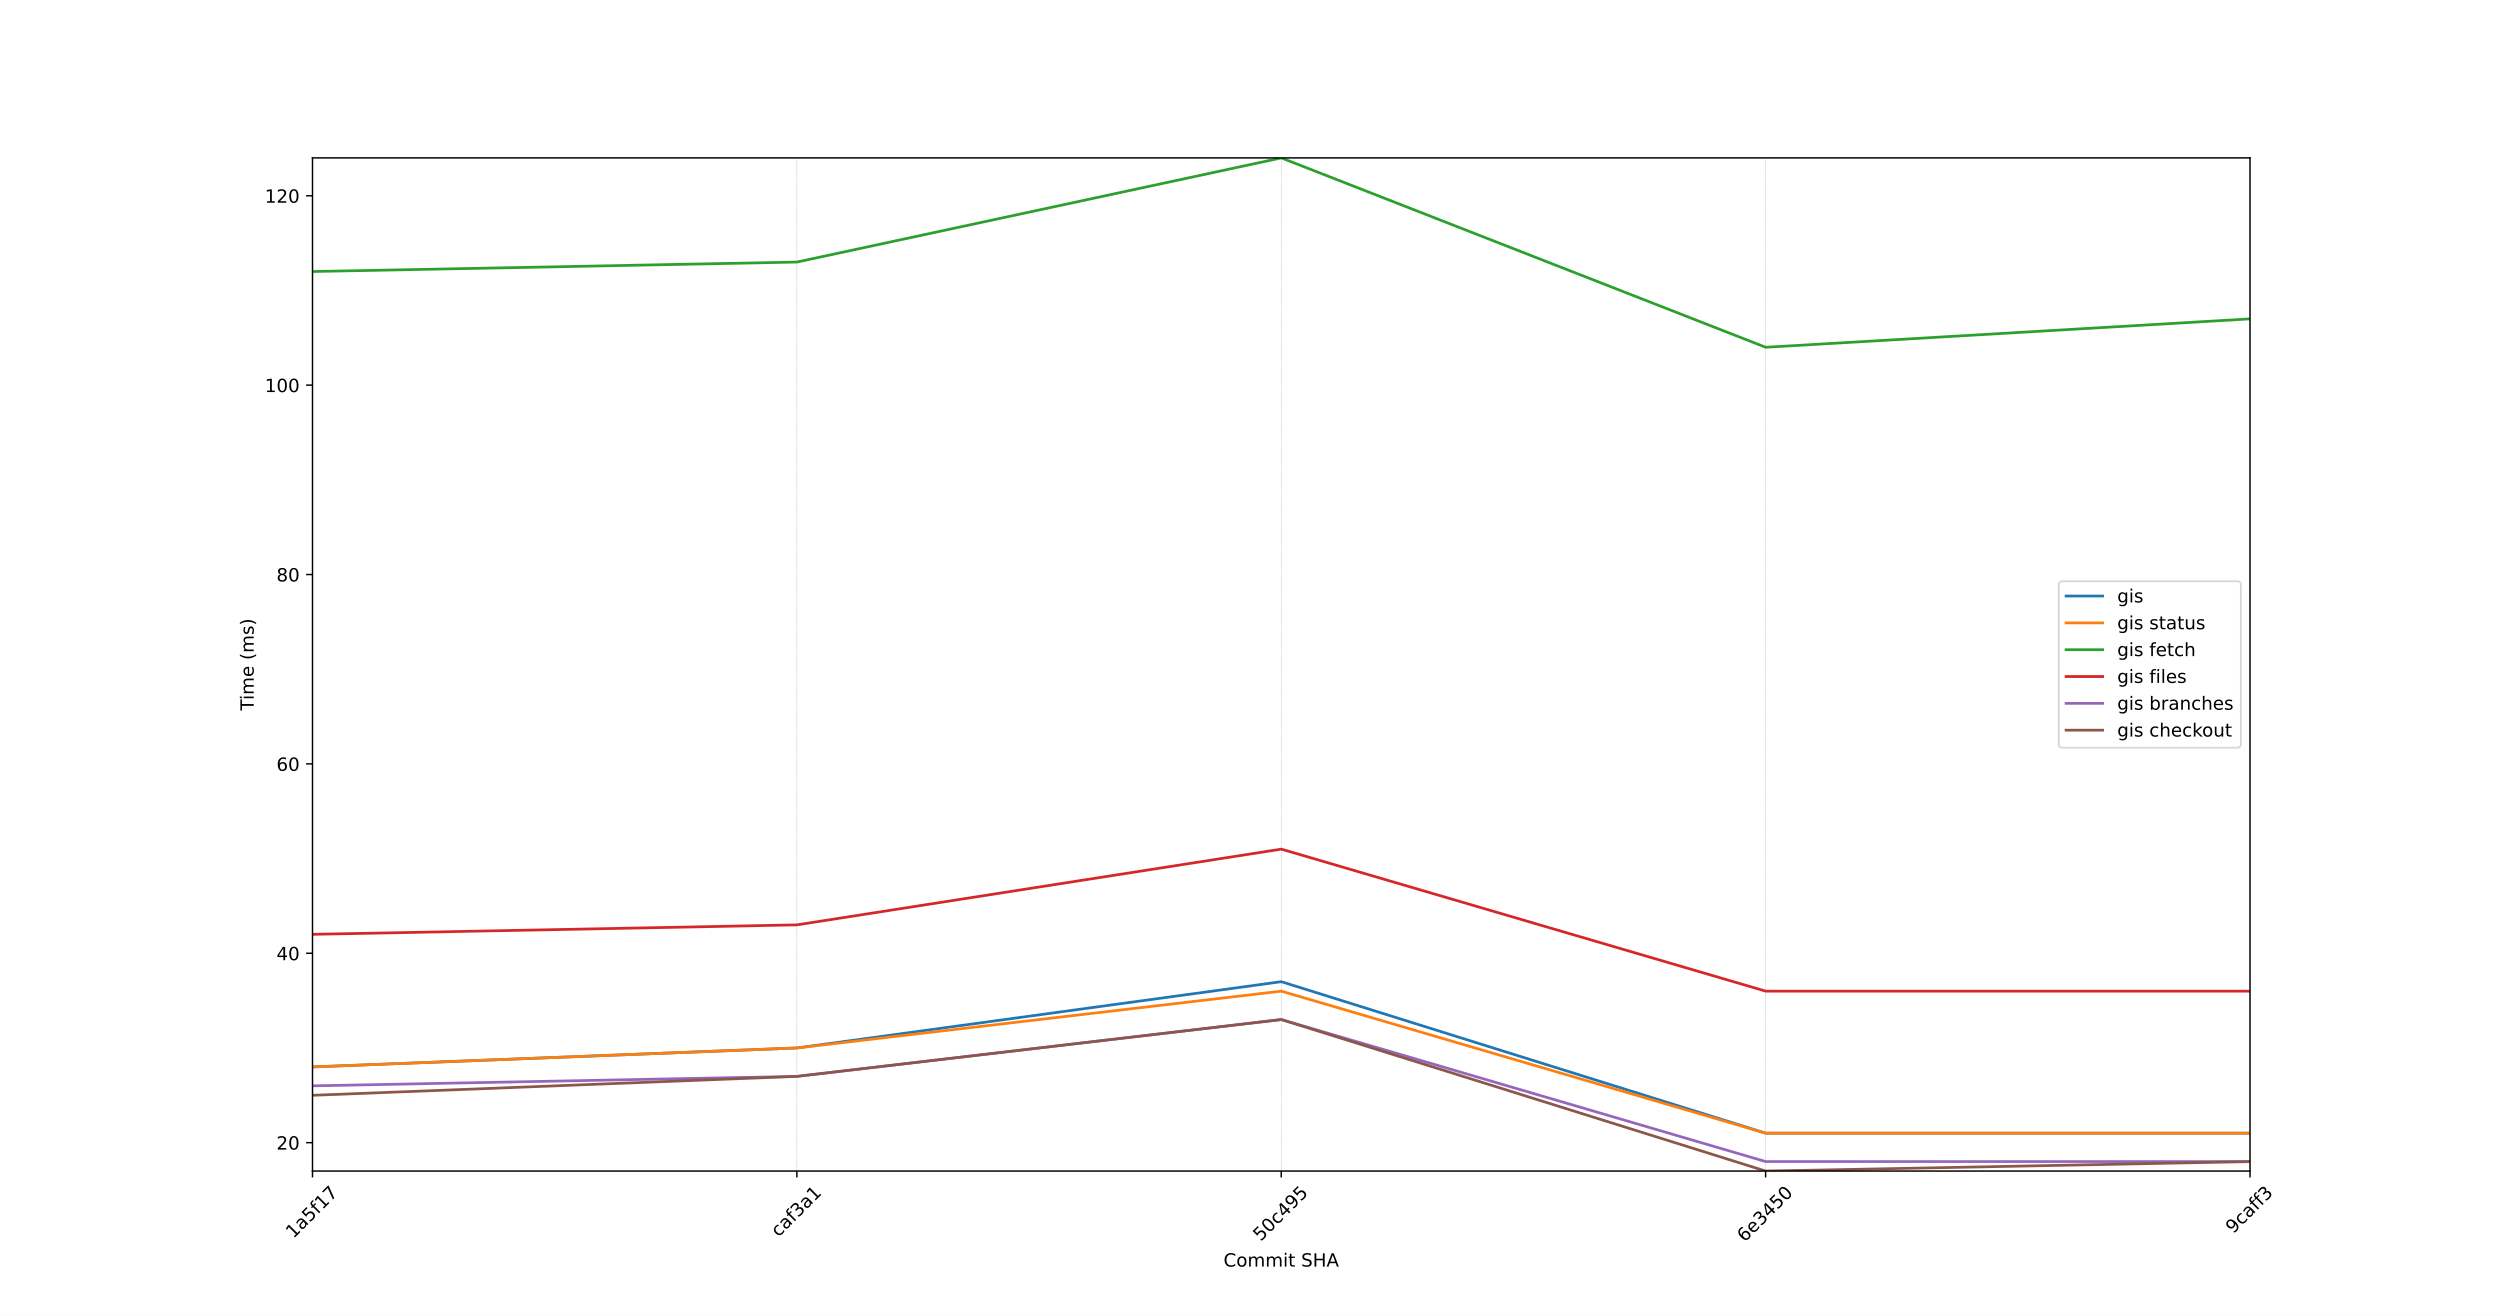
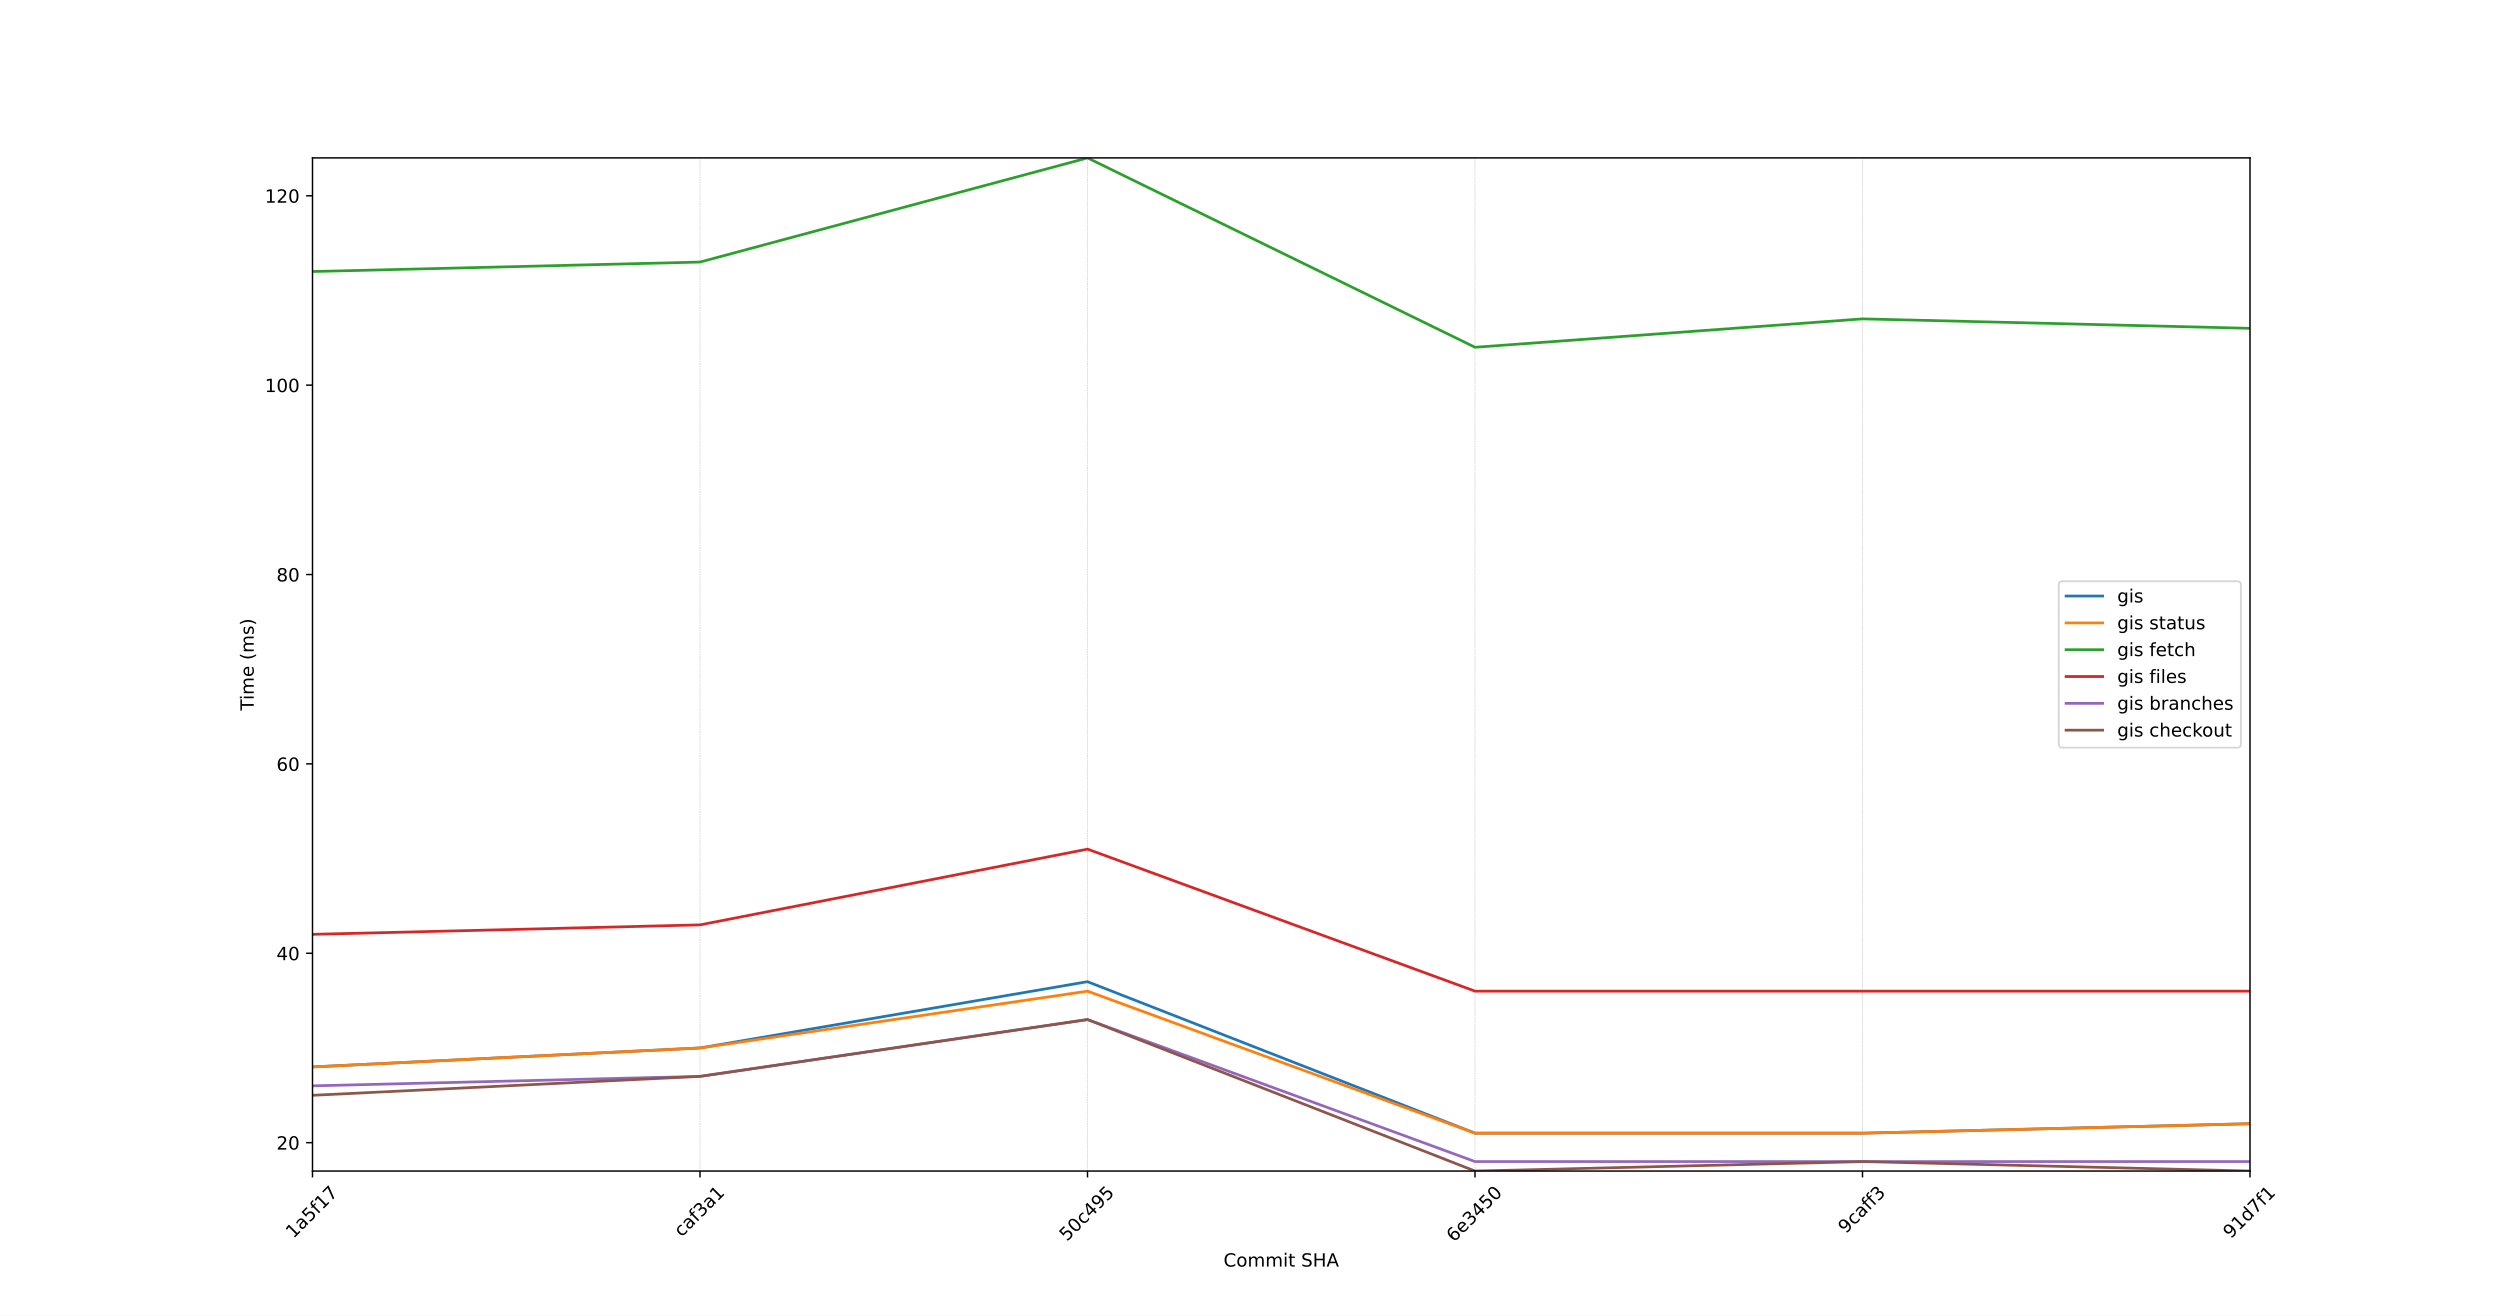
<svg xmlns="http://www.w3.org/2000/svg" xmlns:xlink="http://www.w3.org/1999/xlink" width="1368pt" height="720pt" viewBox="0 0 1368 720" version="1.1">
  <defs>
    <style type="text/css">*{stroke-linejoin: round; stroke-linecap: butt}</style>
  </defs>
  <g id="figure_1">
    <g id="patch_1">
      <path d="M 0 720  L 1368 720  L 1368 0  L 0 0  z " style="fill: #ffffff" />
    </g>
    <g id="axes_1">
      <g id="patch_2">
        <path d="M 171 640.8  L 1231.2 640.8  L 1231.2 86.4  L 171 86.4  z " style="fill: #ffffff" />
      </g>
      <g id="matplotlib.axis_1">
        <g id="xtick_1">
          <g id="line2d_1">
-             <path d="M 171 640.8  L 171 86.4  " clip-path="url(#pa48d35668a)" style="fill: none; stroke-dasharray: 0.925,0.4; stroke-dashoffset: 0; stroke: #b0b0b0; stroke-width: 0.25" />
+             <path d="M 171 640.8  L 171 86.4  " clip-path="url(#pc609abe2d1)" style="fill: none; stroke-dasharray: 0.925,0.4; stroke-dashoffset: 0; stroke: #b0b0b0; stroke-width: 0.25" />
          </g>
          <g id="line2d_2">
            <defs>
-               <path id="m49c0d80fe0" d="M 0 0  L 0 3.5  " style="stroke: #000000; stroke-width: 0.8" />
-             </defs>
-             <g>
-               <use xlink:href="#m49c0d80fe0" x="171" y="640.8" style="stroke: #000000; stroke-width: 0.8" />
+               <path id="m92206edcbe" d="M 0 0  L 0 3.5  " style="stroke: #000000; stroke-width: 0.8" />
+             </defs>
+             <g>
+               <use xlink:href="#m92206edcbe" x="171" y="640.8" style="stroke: #000000; stroke-width: 0.8" />
            </g>
          </g>
          <g id="text_1">
            <g transform="translate(160.542 677.9913) rotate(-45) scale(0.1 -0.1)">
              <defs>
                <path id="DejaVuSans-31" d="M 794 531  L 1825 531  L 1825 4091  L 703 3866  L 703 4441  L 1819 4666  L 2450 4666  L 2450 531  L 3481 531  L 3481 0  L 794 0  L 794 531  z " transform="scale(0.015625)" />
                <path id="DejaVuSans-61" d="M 2194 1759  Q 1497 1759 1228 1600  Q 959 1441 959 1056  Q 959 750 1161 570  Q 1363 391 1709 391  Q 2188 391 2477 730  Q 2766 1069 2766 1631  L 2766 1759  L 2194 1759  z M 3341 1997  L 3341 0  L 2766 0  L 2766 531  Q 2569 213 2275 61  Q 1981 -91 1556 -91  Q 1019 -91 701 211  Q 384 513 384 1019  Q 384 1609 779 1909  Q 1175 2209 1959 2209  L 2766 2209  L 2766 2266  Q 2766 2663 2505 2880  Q 2244 3097 1772 3097  Q 1472 3097 1187 3025  Q 903 2953 641 2809  L 641 3341  Q 956 3463 1253 3523  Q 1550 3584 1831 3584  Q 2591 3584 2966 3190  Q 3341 2797 3341 1997  z " transform="scale(0.015625)" />
                <path id="DejaVuSans-35" d="M 691 4666  L 3169 4666  L 3169 4134  L 1269 4134  L 1269 2991  Q 1406 3038 1543 3061  Q 1681 3084 1819 3084  Q 2600 3084 3056 2656  Q 3513 2228 3513 1497  Q 3513 744 3044 326  Q 2575 -91 1722 -91  Q 1428 -91 1123 -41  Q 819 9 494 109  L 494 744  Q 775 591 1075 516  Q 1375 441 1709 441  Q 2250 441 2565 725  Q 2881 1009 2881 1497  Q 2881 1984 2565 2268  Q 2250 2553 1709 2553  Q 1456 2553 1204 2497  Q 953 2441 691 2322  L 691 4666  z " transform="scale(0.015625)" />
                <path id="DejaVuSans-66" d="M 2375 4863  L 2375 4384  L 1825 4384  Q 1516 4384 1395 4259  Q 1275 4134 1275 3809  L 1275 3500  L 2222 3500  L 2222 3053  L 1275 3053  L 1275 0  L 697 0  L 697 3053  L 147 3053  L 147 3500  L 697 3500  L 697 3744  Q 697 4328 969 4595  Q 1241 4863 1831 4863  L 2375 4863  z " transform="scale(0.015625)" />
                <path id="DejaVuSans-37" d="M 525 4666  L 3525 4666  L 3525 4397  L 1831 0  L 1172 0  L 2766 4134  L 525 4134  L 525 4666  z " transform="scale(0.015625)" />
              </defs>
              <use xlink:href="#DejaVuSans-31" />
              <use xlink:href="#DejaVuSans-61" x="63.623" />
              <use xlink:href="#DejaVuSans-35" x="124.902" />
              <use xlink:href="#DejaVuSans-66" x="188.525" />
              <use xlink:href="#DejaVuSans-31" x="223.73" />
              <use xlink:href="#DejaVuSans-37" x="287.354" />
            </g>
          </g>
        </g>
        <g id="xtick_2">
          <g id="line2d_3">
-             <path d="M 436.05 640.8  L 436.05 86.4  " clip-path="url(#pa48d35668a)" style="fill: none; stroke-dasharray: 0.925,0.4; stroke-dashoffset: 0; stroke: #b0b0b0; stroke-width: 0.25" />
+             <path d="M 383.04 640.8  L 383.04 86.4  " clip-path="url(#pc609abe2d1)" style="fill: none; stroke-dasharray: 0.925,0.4; stroke-dashoffset: 0; stroke: #b0b0b0; stroke-width: 0.25" />
          </g>
          <g id="line2d_4">
            <g>
-               <use xlink:href="#m49c0d80fe0" x="436.05" y="640.8" style="stroke: #000000; stroke-width: 0.8" />
+               <use xlink:href="#m92206edcbe" x="383.04" y="640.8" style="stroke: #000000; stroke-width: 0.8" />
            </g>
          </g>
          <g id="text_2">
-             <g transform="translate(425.9804 677.2145) rotate(-45) scale(0.1 -0.1)">
+             <g transform="translate(372.9704 677.2145) rotate(-45) scale(0.1 -0.1)">
              <defs>
                <path id="DejaVuSans-63" d="M 3122 3366  L 3122 2828  Q 2878 2963 2633 3030  Q 2388 3097 2138 3097  Q 1578 3097 1268 2742  Q 959 2388 959 1747  Q 959 1106 1268 751  Q 1578 397 2138 397  Q 2388 397 2633 464  Q 2878 531 3122 666  L 3122 134  Q 2881 22 2623 -34  Q 2366 -91 2075 -91  Q 1284 -91 818 406  Q 353 903 353 1747  Q 353 2603 823 3093  Q 1294 3584 2113 3584  Q 2378 3584 2631 3529  Q 2884 3475 3122 3366  z " transform="scale(0.015625)" />
                <path id="DejaVuSans-33" d="M 2597 2516  Q 3050 2419 3304 2112  Q 3559 1806 3559 1356  Q 3559 666 3084 287  Q 2609 -91 1734 -91  Q 1441 -91 1130 -33  Q 819 25 488 141  L 488 750  Q 750 597 1062 519  Q 1375 441 1716 441  Q 2309 441 2620 675  Q 2931 909 2931 1356  Q 2931 1769 2642 2001  Q 2353 2234 1838 2234  L 1294 2234  L 1294 2753  L 1863 2753  Q 2328 2753 2575 2939  Q 2822 3125 2822 3475  Q 2822 3834 2567 4026  Q 2313 4219 1838 4219  Q 1578 4219 1281 4162  Q 984 4106 628 3988  L 628 4550  Q 988 4650 1302 4700  Q 1616 4750 1894 4750  Q 2613 4750 3031 4423  Q 3450 4097 3450 3541  Q 3450 3153 3228 2886  Q 3006 2619 2597 2516  z " transform="scale(0.015625)" />
              </defs>
              <use xlink:href="#DejaVuSans-63" />
              <use xlink:href="#DejaVuSans-61" x="54.98" />
              <use xlink:href="#DejaVuSans-66" x="116.26" />
              <use xlink:href="#DejaVuSans-33" x="151.465" />
              <use xlink:href="#DejaVuSans-61" x="215.088" />
              <use xlink:href="#DejaVuSans-31" x="276.367" />
            </g>
          </g>
        </g>
        <g id="xtick_3">
          <g id="line2d_5">
-             <path d="M 701.1 640.8  L 701.1 86.4  " clip-path="url(#pa48d35668a)" style="fill: none; stroke-dasharray: 0.925,0.4; stroke-dashoffset: 0; stroke: #b0b0b0; stroke-width: 0.25" />
+             <path d="M 595.08 640.8  L 595.08 86.4  " clip-path="url(#pc609abe2d1)" style="fill: none; stroke-dasharray: 0.925,0.4; stroke-dashoffset: 0; stroke: #b0b0b0; stroke-width: 0.25" />
          </g>
          <g id="line2d_6">
            <g>
-               <use xlink:href="#m49c0d80fe0" x="701.1" y="640.8" style="stroke: #000000; stroke-width: 0.8" />
+               <use xlink:href="#m92206edcbe" x="595.08" y="640.8" style="stroke: #000000; stroke-width: 0.8" />
            </g>
          </g>
          <g id="text_3">
-             <g transform="translate(689.8598 679.5557) rotate(-45) scale(0.1 -0.1)">
+             <g transform="translate(583.8398 679.5557) rotate(-45) scale(0.1 -0.1)">
              <defs>
                <path id="DejaVuSans-30" d="M 2034 4250  Q 1547 4250 1301 3770  Q 1056 3291 1056 2328  Q 1056 1369 1301 889  Q 1547 409 2034 409  Q 2525 409 2770 889  Q 3016 1369 3016 2328  Q 3016 3291 2770 3770  Q 2525 4250 2034 4250  z M 2034 4750  Q 2819 4750 3233 4129  Q 3647 3509 3647 2328  Q 3647 1150 3233 529  Q 2819 -91 2034 -91  Q 1250 -91 836 529  Q 422 1150 422 2328  Q 422 3509 836 4129  Q 1250 4750 2034 4750  z " transform="scale(0.015625)" />
                <path id="DejaVuSans-34" d="M 2419 4116  L 825 1625  L 2419 1625  L 2419 4116  z M 2253 4666  L 3047 4666  L 3047 1625  L 3713 1625  L 3713 1100  L 3047 1100  L 3047 0  L 2419 0  L 2419 1100  L 313 1100  L 313 1709  L 2253 4666  z " transform="scale(0.015625)" />
                <path id="DejaVuSans-39" d="M 703 97  L 703 672  Q 941 559 1184 500  Q 1428 441 1663 441  Q 2288 441 2617 861  Q 2947 1281 2994 2138  Q 2813 1869 2534 1725  Q 2256 1581 1919 1581  Q 1219 1581 811 2004  Q 403 2428 403 3163  Q 403 3881 828 4315  Q 1253 4750 1959 4750  Q 2769 4750 3195 4129  Q 3622 3509 3622 2328  Q 3622 1225 3098 567  Q 2575 -91 1691 -91  Q 1453 -91 1209 -44  Q 966 3 703 97  z M 1959 2075  Q 2384 2075 2632 2365  Q 2881 2656 2881 3163  Q 2881 3666 2632 3958  Q 2384 4250 1959 4250  Q 1534 4250 1286 3958  Q 1038 3666 1038 3163  Q 1038 2656 1286 2365  Q 1534 2075 1959 2075  z " transform="scale(0.015625)" />
              </defs>
              <use xlink:href="#DejaVuSans-35" />
              <use xlink:href="#DejaVuSans-30" x="63.623" />
              <use xlink:href="#DejaVuSans-63" x="127.246" />
              <use xlink:href="#DejaVuSans-34" x="182.227" />
              <use xlink:href="#DejaVuSans-39" x="245.85" />
              <use xlink:href="#DejaVuSans-35" x="309.473" />
            </g>
          </g>
        </g>
        <g id="xtick_4">
          <g id="line2d_7">
-             <path d="M 966.15 640.8  L 966.15 86.4  " clip-path="url(#pa48d35668a)" style="fill: none; stroke-dasharray: 0.925,0.4; stroke-dashoffset: 0; stroke: #b0b0b0; stroke-width: 0.25" />
+             <path d="M 807.12 640.8  L 807.12 86.4  " clip-path="url(#pc609abe2d1)" style="fill: none; stroke-dasharray: 0.925,0.4; stroke-dashoffset: 0; stroke: #b0b0b0; stroke-width: 0.25" />
          </g>
          <g id="line2d_8">
            <g>
-               <use xlink:href="#m49c0d80fe0" x="966.15" y="640.8" style="stroke: #000000; stroke-width: 0.8" />
+               <use xlink:href="#m92206edcbe" x="807.12" y="640.8" style="stroke: #000000; stroke-width: 0.8" />
            </g>
          </g>
          <g id="text_4">
-             <g transform="translate(954.6783 680.0187) rotate(-45) scale(0.1 -0.1)">
+             <g transform="translate(795.6483 680.0187) rotate(-45) scale(0.1 -0.1)">
              <defs>
                <path id="DejaVuSans-36" d="M 2113 2584  Q 1688 2584 1439 2293  Q 1191 2003 1191 1497  Q 1191 994 1439 701  Q 1688 409 2113 409  Q 2538 409 2786 701  Q 3034 994 3034 1497  Q 3034 2003 2786 2293  Q 2538 2584 2113 2584  z M 3366 4563  L 3366 3988  Q 3128 4100 2886 4159  Q 2644 4219 2406 4219  Q 1781 4219 1451 3797  Q 1122 3375 1075 2522  Q 1259 2794 1537 2939  Q 1816 3084 2150 3084  Q 2853 3084 3261 2657  Q 3669 2231 3669 1497  Q 3669 778 3244 343  Q 2819 -91 2113 -91  Q 1303 -91 875 529  Q 447 1150 447 2328  Q 447 3434 972 4092  Q 1497 4750 2381 4750  Q 2619 4750 2861 4703  Q 3103 4656 3366 4563  z " transform="scale(0.015625)" />
                <path id="DejaVuSans-65" d="M 3597 1894  L 3597 1613  L 953 1613  Q 991 1019 1311 708  Q 1631 397 2203 397  Q 2534 397 2845 478  Q 3156 559 3463 722  L 3463 178  Q 3153 47 2828 -22  Q 2503 -91 2169 -91  Q 1331 -91 842 396  Q 353 884 353 1716  Q 353 2575 817 3079  Q 1281 3584 2069 3584  Q 2775 3584 3186 3129  Q 3597 2675 3597 1894  z M 3022 2063  Q 3016 2534 2758 2815  Q 2500 3097 2075 3097  Q 1594 3097 1305 2825  Q 1016 2553 972 2059  L 3022 2063  z " transform="scale(0.015625)" />
              </defs>
              <use xlink:href="#DejaVuSans-36" />
              <use xlink:href="#DejaVuSans-65" x="63.623" />
              <use xlink:href="#DejaVuSans-33" x="125.146" />
              <use xlink:href="#DejaVuSans-34" x="188.77" />
              <use xlink:href="#DejaVuSans-35" x="252.393" />
              <use xlink:href="#DejaVuSans-30" x="316.016" />
            </g>
          </g>
        </g>
        <g id="xtick_5">
          <g id="line2d_9">
-             <path d="M 1231.2 640.8  L 1231.2 86.4  " clip-path="url(#pa48d35668a)" style="fill: none; stroke-dasharray: 0.925,0.4; stroke-dashoffset: 0; stroke: #b0b0b0; stroke-width: 0.25" />
+             <path d="M 1019.16 640.8  L 1019.16 86.4  " clip-path="url(#pc609abe2d1)" style="fill: none; stroke-dasharray: 0.925,0.4; stroke-dashoffset: 0; stroke: #b0b0b0; stroke-width: 0.25" />
          </g>
          <g id="line2d_10">
            <g>
-               <use xlink:href="#m49c0d80fe0" x="1231.2" y="640.8" style="stroke: #000000; stroke-width: 0.8" />
+               <use xlink:href="#m92206edcbe" x="1019.16" y="640.8" style="stroke: #000000; stroke-width: 0.8" />
            </g>
          </g>
          <g id="text_5">
-             <g transform="translate(1222.052 675.3705) rotate(-45) scale(0.1 -0.1)">
+             <g transform="translate(1010.012 675.3705) rotate(-45) scale(0.1 -0.1)">
              <use xlink:href="#DejaVuSans-39" />
              <use xlink:href="#DejaVuSans-63" x="63.623" />
              <use xlink:href="#DejaVuSans-61" x="118.604" />
              <use xlink:href="#DejaVuSans-66" x="179.883" />
              <use xlink:href="#DejaVuSans-66" x="215.088" />
              <use xlink:href="#DejaVuSans-33" x="250.293" />
            </g>
          </g>
        </g>
-         <g id="text_6">
+         <g id="xtick_6">
+           <g id="line2d_11">
+             <path d="M 1231.2 640.8  L 1231.2 86.4  " clip-path="url(#pc609abe2d1)" style="fill: none; stroke-dasharray: 0.925,0.4; stroke-dashoffset: 0; stroke: #b0b0b0; stroke-width: 0.25" />
+           </g>
+           <g id="line2d_12">
+             <g>
+               <use xlink:href="#m92206edcbe" x="1231.2" y="640.8" style="stroke: #000000; stroke-width: 0.8" />
+             </g>
+           </g>
+           <g id="text_6">
+             <g transform="translate(1220.664 678.147) rotate(-45) scale(0.1 -0.1)">
+               <defs>
+                 <path id="DejaVuSans-64" d="M 2906 2969  L 2906 4863  L 3481 4863  L 3481 0  L 2906 0  L 2906 525  Q 2725 213 2448 61  Q 2172 -91 1784 -91  Q 1150 -91 751 415  Q 353 922 353 1747  Q 353 2572 751 3078  Q 1150 3584 1784 3584  Q 2172 3584 2448 3432  Q 2725 3281 2906 2969  z M 947 1747  Q 947 1113 1208 752  Q 1469 391 1925 391  Q 2381 391 2643 752  Q 2906 1113 2906 1747  Q 2906 2381 2643 2742  Q 2381 3103 1925 3103  Q 1469 3103 1208 2742  Q 947 2381 947 1747  z " transform="scale(0.015625)" />
+               </defs>
+               <use xlink:href="#DejaVuSans-39" />
+               <use xlink:href="#DejaVuSans-31" x="63.623" />
+               <use xlink:href="#DejaVuSans-64" x="127.246" />
+               <use xlink:href="#DejaVuSans-37" x="190.723" />
+               <use xlink:href="#DejaVuSans-66" x="254.346" />
+               <use xlink:href="#DejaVuSans-31" x="289.551" />
+             </g>
+           </g>
+         </g>
+         <g id="text_7">
          <g transform="translate(669.5156 693.0877) scale(0.1 -0.1)">
            <defs>
              <path id="DejaVuSans-43" d="M 4122 4306  L 4122 3641  Q 3803 3938 3442 4084  Q 3081 4231 2675 4231  Q 1875 4231 1450 3742  Q 1025 3253 1025 2328  Q 1025 1406 1450 917  Q 1875 428 2675 428  Q 3081 428 3442 575  Q 3803 722 4122 1019  L 4122 359  Q 3791 134 3420 21  Q 3050 -91 2638 -91  Q 1578 -91 968 557  Q 359 1206 359 2328  Q 359 3453 968 4101  Q 1578 4750 2638 4750  Q 3056 4750 3426 4639  Q 3797 4528 4122 4306  z " transform="scale(0.015625)" />
              <path id="DejaVuSans-6f" d="M 1959 3097  Q 1497 3097 1228 2736  Q 959 2375 959 1747  Q 959 1119 1226 758  Q 1494 397 1959 397  Q 2419 397 2687 759  Q 2956 1122 2956 1747  Q 2956 2369 2687 2733  Q 2419 3097 1959 3097  z M 1959 3584  Q 2709 3584 3137 3096  Q 3566 2609 3566 1747  Q 3566 888 3137 398  Q 2709 -91 1959 -91  Q 1206 -91 779 398  Q 353 888 353 1747  Q 353 2609 779 3096  Q 1206 3584 1959 3584  z " transform="scale(0.015625)" />
              <path id="DejaVuSans-6d" d="M 3328 2828  Q 3544 3216 3844 3400  Q 4144 3584 4550 3584  Q 5097 3584 5394 3201  Q 5691 2819 5691 2113  L 5691 0  L 5113 0  L 5113 2094  Q 5113 2597 4934 2840  Q 4756 3084 4391 3084  Q 3944 3084 3684 2787  Q 3425 2491 3425 1978  L 3425 0  L 2847 0  L 2847 2094  Q 2847 2600 2669 2842  Q 2491 3084 2119 3084  Q 1678 3084 1418 2786  Q 1159 2488 1159 1978  L 1159 0  L 581 0  L 581 3500  L 1159 3500  L 1159 2956  Q 1356 3278 1631 3431  Q 1906 3584 2284 3584  Q 2666 3584 2933 3390  Q 3200 3197 3328 2828  z " transform="scale(0.015625)" />
              <path id="DejaVuSans-69" d="M 603 3500  L 1178 3500  L 1178 0  L 603 0  L 603 3500  z M 603 4863  L 1178 4863  L 1178 4134  L 603 4134  L 603 4863  z " transform="scale(0.015625)" />
              <path id="DejaVuSans-74" d="M 1172 4494  L 1172 3500  L 2356 3500  L 2356 3053  L 1172 3053  L 1172 1153  Q 1172 725 1289 603  Q 1406 481 1766 481  L 2356 481  L 2356 0  L 1766 0  Q 1100 0 847 248  Q 594 497 594 1153  L 594 3053  L 172 3053  L 172 3500  L 594 3500  L 594 4494  L 1172 4494  z " transform="scale(0.015625)" />
              <path id="DejaVuSans-20" transform="scale(0.015625)" />
              <path id="DejaVuSans-53" d="M 3425 4513  L 3425 3897  Q 3066 4069 2747 4153  Q 2428 4238 2131 4238  Q 1616 4238 1336 4038  Q 1056 3838 1056 3469  Q 1056 3159 1242 3001  Q 1428 2844 1947 2747  L 2328 2669  Q 3034 2534 3370 2195  Q 3706 1856 3706 1288  Q 3706 609 3251 259  Q 2797 -91 1919 -91  Q 1588 -91 1214 -16  Q 841 59 441 206  L 441 856  Q 825 641 1194 531  Q 1563 422 1919 422  Q 2459 422 2753 634  Q 3047 847 3047 1241  Q 3047 1584 2836 1778  Q 2625 1972 2144 2069  L 1759 2144  Q 1053 2284 737 2584  Q 422 2884 422 3419  Q 422 4038 858 4394  Q 1294 4750 2059 4750  Q 2388 4750 2728 4690  Q 3069 4631 3425 4513  z " transform="scale(0.015625)" />
              <path id="DejaVuSans-48" d="M 628 4666  L 1259 4666  L 1259 2753  L 3553 2753  L 3553 4666  L 4184 4666  L 4184 0  L 3553 0  L 3553 2222  L 1259 2222  L 1259 0  L 628 0  L 628 4666  z " transform="scale(0.015625)" />
              <path id="DejaVuSans-41" d="M 2188 4044  L 1331 1722  L 3047 1722  L 2188 4044  z M 1831 4666  L 2547 4666  L 4325 0  L 3669 0  L 3244 1197  L 1141 1197  L 716 0  L 50 0  L 1831 4666  z " transform="scale(0.015625)" />
            </defs>
            <use xlink:href="#DejaVuSans-43" />
            <use xlink:href="#DejaVuSans-6f" x="69.824" />
            <use xlink:href="#DejaVuSans-6d" x="131.006" />
            <use xlink:href="#DejaVuSans-6d" x="228.418" />
            <use xlink:href="#DejaVuSans-69" x="325.83" />
            <use xlink:href="#DejaVuSans-74" x="353.613" />
            <use xlink:href="#DejaVuSans-20" x="392.822" />
            <use xlink:href="#DejaVuSans-53" x="424.609" />
            <use xlink:href="#DejaVuSans-48" x="488.086" />
            <use xlink:href="#DejaVuSans-41" x="563.281" />
          </g>
        </g>
      </g>
      <g id="matplotlib.axis_2">
        <g id="ytick_1">
-           <g id="line2d_11">
-             <defs>
-               <path id="m64f1cf6adf" d="M 0 0  L -3.5 0  " style="stroke: #000000; stroke-width: 0.8" />
-             </defs>
-             <g>
-               <use xlink:href="#m64f1cf6adf" x="171" y="625.256" style="stroke: #000000; stroke-width: 0.8" />
-             </g>
-           </g>
-           <g id="text_7">
+           <g id="line2d_13">
+             <defs>
+               <path id="m39be1b0df6" d="M 0 0  L -3.5 0  " style="stroke: #000000; stroke-width: 0.8" />
+             </defs>
+             <g>
+               <use xlink:href="#m39be1b0df6" x="171" y="625.256" style="stroke: #000000; stroke-width: 0.8" />
+             </g>
+           </g>
+           <g id="text_8">
            <g transform="translate(151.275 629.0553) scale(0.1 -0.1)">
              <defs>
                <path id="DejaVuSans-32" d="M 1228 531  L 3431 531  L 3431 0  L 469 0  L 469 531  Q 828 903 1448 1529  Q 2069 2156 2228 2338  Q 2531 2678 2651 2914  Q 2772 3150 2772 3378  Q 2772 3750 2511 3984  Q 2250 4219 1831 4219  Q 1534 4219 1204 4116  Q 875 4013 500 3803  L 500 4441  Q 881 4594 1212 4672  Q 1544 4750 1819 4750  Q 2544 4750 2975 4387  Q 3406 4025 3406 3419  Q 3406 3131 3298 2873  Q 3191 2616 2906 2266  Q 2828 2175 2409 1742  Q 1991 1309 1228 531  z " transform="scale(0.015625)" />
              </defs>
              <use xlink:href="#DejaVuSans-32" />
              <use xlink:href="#DejaVuSans-30" x="63.623" />
            </g>
          </g>
        </g>
        <g id="ytick_2">
-           <g id="line2d_12">
-             <g>
-               <use xlink:href="#m64f1cf6adf" x="171" y="521.63" style="stroke: #000000; stroke-width: 0.8" />
-             </g>
-           </g>
-           <g id="text_8">
+           <g id="line2d_14">
+             <g>
+               <use xlink:href="#m39be1b0df6" x="171" y="521.63" style="stroke: #000000; stroke-width: 0.8" />
+             </g>
+           </g>
+           <g id="text_9">
            <g transform="translate(151.275 525.4291) scale(0.1 -0.1)">
              <use xlink:href="#DejaVuSans-34" />
              <use xlink:href="#DejaVuSans-30" x="63.623" />
            </g>
          </g>
        </g>
        <g id="ytick_3">
-           <g id="line2d_13">
-             <g>
-               <use xlink:href="#m64f1cf6adf" x="171" y="418.004" style="stroke: #000000; stroke-width: 0.8" />
-             </g>
-           </g>
-           <g id="text_9">
+           <g id="line2d_15">
+             <g>
+               <use xlink:href="#m39be1b0df6" x="171" y="418.004" style="stroke: #000000; stroke-width: 0.8" />
+             </g>
+           </g>
+           <g id="text_10">
            <g transform="translate(151.275 421.803) scale(0.1 -0.1)">
              <use xlink:href="#DejaVuSans-36" />
              <use xlink:href="#DejaVuSans-30" x="63.623" />
            </g>
          </g>
        </g>
        <g id="ytick_4">
-           <g id="line2d_14">
-             <g>
-               <use xlink:href="#m64f1cf6adf" x="171" y="314.378" style="stroke: #000000; stroke-width: 0.8" />
-             </g>
-           </g>
-           <g id="text_10">
+           <g id="line2d_16">
+             <g>
+               <use xlink:href="#m39be1b0df6" x="171" y="314.378" style="stroke: #000000; stroke-width: 0.8" />
+             </g>
+           </g>
+           <g id="text_11">
            <g transform="translate(151.275 318.1768) scale(0.1 -0.1)">
              <defs>
                <path id="DejaVuSans-38" d="M 2034 2216  Q 1584 2216 1326 1975  Q 1069 1734 1069 1313  Q 1069 891 1326 650  Q 1584 409 2034 409  Q 2484 409 2743 651  Q 3003 894 3003 1313  Q 3003 1734 2745 1975  Q 2488 2216 2034 2216  z M 1403 2484  Q 997 2584 770 2862  Q 544 3141 544 3541  Q 544 4100 942 4425  Q 1341 4750 2034 4750  Q 2731 4750 3128 4425  Q 3525 4100 3525 3541  Q 3525 3141 3298 2862  Q 3072 2584 2669 2484  Q 3125 2378 3379 2068  Q 3634 1759 3634 1313  Q 3634 634 3220 271  Q 2806 -91 2034 -91  Q 1263 -91 848 271  Q 434 634 434 1313  Q 434 1759 690 2068  Q 947 2378 1403 2484  z M 1172 3481  Q 1172 3119 1398 2916  Q 1625 2713 2034 2713  Q 2441 2713 2670 2916  Q 2900 3119 2900 3481  Q 2900 3844 2670 4047  Q 2441 4250 2034 4250  Q 1625 4250 1398 4047  Q 1172 3844 1172 3481  z " transform="scale(0.015625)" />
              </defs>
              <use xlink:href="#DejaVuSans-38" />
              <use xlink:href="#DejaVuSans-30" x="63.623" />
            </g>
          </g>
        </g>
        <g id="ytick_5">
-           <g id="line2d_15">
-             <g>
-               <use xlink:href="#m64f1cf6adf" x="171" y="210.751" style="stroke: #000000; stroke-width: 0.8" />
-             </g>
-           </g>
-           <g id="text_11">
+           <g id="line2d_17">
+             <g>
+               <use xlink:href="#m39be1b0df6" x="171" y="210.751" style="stroke: #000000; stroke-width: 0.8" />
+             </g>
+           </g>
+           <g id="text_12">
            <g transform="translate(144.9125 214.5506) scale(0.1 -0.1)">
              <use xlink:href="#DejaVuSans-31" />
              <use xlink:href="#DejaVuSans-30" x="63.623" />
              <use xlink:href="#DejaVuSans-30" x="127.246" />
            </g>
          </g>
        </g>
        <g id="ytick_6">
-           <g id="line2d_16">
-             <g>
-               <use xlink:href="#m64f1cf6adf" x="171" y="107.125" style="stroke: #000000; stroke-width: 0.8" />
-             </g>
-           </g>
-           <g id="text_12">
+           <g id="line2d_18">
+             <g>
+               <use xlink:href="#m39be1b0df6" x="171" y="107.125" style="stroke: #000000; stroke-width: 0.8" />
+             </g>
+           </g>
+           <g id="text_13">
            <g transform="translate(144.9125 110.9245) scale(0.1 -0.1)">
              <use xlink:href="#DejaVuSans-31" />
              <use xlink:href="#DejaVuSans-32" x="63.623" />
              <use xlink:href="#DejaVuSans-30" x="127.246" />
            </g>
          </g>
        </g>
-         <g id="text_13">
+         <g id="text_14">
          <g transform="translate(138.8328 388.7992) rotate(-90) scale(0.1 -0.1)">
            <defs>
              <path id="DejaVuSans-54" d="M -19 4666  L 3928 4666  L 3928 4134  L 2272 4134  L 2272 0  L 1638 0  L 1638 4134  L -19 4134  L -19 4666  z " transform="scale(0.015625)" />
              <path id="DejaVuSans-28" d="M 1984 4856  Q 1566 4138 1362 3434  Q 1159 2731 1159 2009  Q 1159 1288 1364 580  Q 1569 -128 1984 -844  L 1484 -844  Q 1016 -109 783 600  Q 550 1309 550 2009  Q 550 2706 781 3412  Q 1013 4119 1484 4856  L 1984 4856  z " transform="scale(0.015625)" />
              <path id="DejaVuSans-73" d="M 2834 3397  L 2834 2853  Q 2591 2978 2328 3040  Q 2066 3103 1784 3103  Q 1356 3103 1142 2972  Q 928 2841 928 2578  Q 928 2378 1081 2264  Q 1234 2150 1697 2047  L 1894 2003  Q 2506 1872 2764 1633  Q 3022 1394 3022 966  Q 3022 478 2636 193  Q 2250 -91 1575 -91  Q 1294 -91 989 -36  Q 684 19 347 128  L 347 722  Q 666 556 975 473  Q 1284 391 1588 391  Q 1994 391 2212 530  Q 2431 669 2431 922  Q 2431 1156 2273 1281  Q 2116 1406 1581 1522  L 1381 1569  Q 847 1681 609 1914  Q 372 2147 372 2553  Q 372 3047 722 3315  Q 1072 3584 1716 3584  Q 2034 3584 2315 3537  Q 2597 3491 2834 3397  z " transform="scale(0.015625)" />
              <path id="DejaVuSans-29" d="M 513 4856  L 1013 4856  Q 1481 4119 1714 3412  Q 1947 2706 1947 2009  Q 1947 1309 1714 600  Q 1481 -109 1013 -844  L 513 -844  Q 928 -128 1133 580  Q 1338 1288 1338 2009  Q 1338 2731 1133 3434  Q 928 4138 513 4856  z " transform="scale(0.015625)" />
            </defs>
            <use xlink:href="#DejaVuSans-54" />
            <use xlink:href="#DejaVuSans-69" x="57.959" />
            <use xlink:href="#DejaVuSans-6d" x="85.742" />
            <use xlink:href="#DejaVuSans-65" x="183.154" />
            <use xlink:href="#DejaVuSans-20" x="244.678" />
            <use xlink:href="#DejaVuSans-28" x="276.465" />
            <use xlink:href="#DejaVuSans-6d" x="315.479" />
            <use xlink:href="#DejaVuSans-73" x="412.891" />
            <use xlink:href="#DejaVuSans-29" x="464.99" />
          </g>
        </g>
      </g>
-       <g id="line2d_17">
-         <path d="M 171 583.806  L 436.05 573.443  L 701.1 537.174  L 966.15 620.075  L 1231.2 620.075  " clip-path="url(#pa48d35668a)" style="fill: none; stroke: #1f77b4; stroke-width: 1.5; stroke-linecap: square" />
-       </g>
-       <g id="line2d_18">
-         <path d="M 171 583.806  L 436.05 573.443  L 701.1 542.355  L 966.15 620.075  L 1231.2 620.075  " clip-path="url(#pa48d35668a)" style="fill: none; stroke: #ff7f0e; stroke-width: 1.5; stroke-linecap: square" />
-       </g>
      <g id="line2d_19">
-         <path d="M 171 148.576  L 436.05 143.394  L 701.1 86.4  L 966.15 190.026  L 1231.2 174.482  " clip-path="url(#pa48d35668a)" style="fill: none; stroke: #2ca02c; stroke-width: 1.5; stroke-linecap: square" />
+         <path d="M 171 583.806  L 383.04 573.443  L 595.08 537.174  L 807.12 620.075  L 1019.16 620.075  L 1231.2 614.893  " clip-path="url(#pc609abe2d1)" style="fill: none; stroke: #1f77b4; stroke-width: 1.5; stroke-linecap: square" />
      </g>
      <g id="line2d_20">
-         <path d="M 171 511.267  L 436.05 506.086  L 701.1 464.636  L 966.15 542.355  L 1231.2 542.355  " clip-path="url(#pa48d35668a)" style="fill: none; stroke: #d62728; stroke-width: 1.5; stroke-linecap: square" />
+         <path d="M 171 583.806  L 383.04 573.443  L 595.08 542.355  L 807.12 620.075  L 1019.16 620.075  L 1231.2 614.893  " clip-path="url(#pc609abe2d1)" style="fill: none; stroke: #ff7f0e; stroke-width: 1.5; stroke-linecap: square" />
      </g>
      <g id="line2d_21">
-         <path d="M 171 594.168  L 436.05 588.987  L 701.1 557.899  L 966.15 635.619  L 1231.2 635.619  " clip-path="url(#pa48d35668a)" style="fill: none; stroke: #9467bd; stroke-width: 1.5; stroke-linecap: square" />
+         <path d="M 171 148.576  L 383.04 143.394  L 595.08 86.4  L 807.12 190.026  L 1019.16 174.482  L 1231.2 179.664  " clip-path="url(#pc609abe2d1)" style="fill: none; stroke: #2ca02c; stroke-width: 1.5; stroke-linecap: square" />
      </g>
      <g id="line2d_22">
-         <path d="M 171 599.35  L 436.05 588.987  L 701.1 557.899  L 966.15 640.8  L 1231.2 635.619  " clip-path="url(#pa48d35668a)" style="fill: none; stroke: #8c564b; stroke-width: 1.5; stroke-linecap: square" />
+         <path d="M 171 511.267  L 383.04 506.086  L 595.08 464.636  L 807.12 542.355  L 1019.16 542.355  L 1231.2 542.355  " clip-path="url(#pc609abe2d1)" style="fill: none; stroke: #d62728; stroke-width: 1.5; stroke-linecap: square" />
+       </g>
+       <g id="line2d_23">
+         <path d="M 171 594.168  L 383.04 588.987  L 595.08 557.899  L 807.12 635.619  L 1019.16 635.619  L 1231.2 635.619  " clip-path="url(#pc609abe2d1)" style="fill: none; stroke: #9467bd; stroke-width: 1.5; stroke-linecap: square" />
+       </g>
+       <g id="line2d_24">
+         <path d="M 171 599.35  L 383.04 588.987  L 595.08 557.899  L 807.12 640.8  L 1019.16 635.619  L 1231.2 640.8  " clip-path="url(#pc609abe2d1)" style="fill: none; stroke: #8c564b; stroke-width: 1.5; stroke-linecap: square" />
      </g>
      <g id="patch_3">
        <path d="M 171 640.8  L 171 86.4  " style="fill: none; stroke: #000000; stroke-width: 0.8; stroke-linejoin: miter; stroke-linecap: square" />
      </g>
      <g id="patch_4">
        <path d="M 1231.2 640.8  L 1231.2 86.4  " style="fill: none; stroke: #000000; stroke-width: 0.8; stroke-linejoin: miter; stroke-linecap: square" />
      </g>
      <g id="patch_5">
        <path d="M 171 640.8  L 1231.2 640.8  " style="fill: none; stroke: #000000; stroke-width: 0.8; stroke-linejoin: miter; stroke-linecap: square" />
      </g>
      <g id="patch_6">
        <path d="M 171 86.4  L 1231.2 86.4  " style="fill: none; stroke: #000000; stroke-width: 0.8; stroke-linejoin: miter; stroke-linecap: square" />
      </g>
      <g id="legend_1">
        <g id="patch_7">
          <path d="M 1128.562 409.134  L 1224.2 409.134  Q 1226.2 409.134 1226.2 407.134  L 1226.2 320.066  Q 1226.2 318.066 1224.2 318.066  L 1128.562 318.066  Q 1126.562 318.066 1126.562 320.066  L 1126.562 407.134  Q 1126.562 409.134 1128.562 409.134  z " style="fill: #ffffff; opacity: 0.8; stroke: #cccccc; stroke-linejoin: miter" />
        </g>
-         <g id="line2d_23">
+         <g id="line2d_25">
          <path d="M 1130.562 326.164  L 1140.562 326.164  L 1150.562 326.164  " style="fill: none; stroke: #1f77b4; stroke-width: 1.5; stroke-linecap: square" />
        </g>
-         <g id="text_14">
+         <g id="text_15">
          <g transform="translate(1158.562 329.6641) scale(0.1 -0.1)">
            <defs>
              <path id="DejaVuSans-67" d="M 2906 1791  Q 2906 2416 2648 2759  Q 2391 3103 1925 3103  Q 1463 3103 1205 2759  Q 947 2416 947 1791  Q 947 1169 1205 825  Q 1463 481 1925 481  Q 2391 481 2648 825  Q 2906 1169 2906 1791  z M 3481 434  Q 3481 -459 3084 -895  Q 2688 -1331 1869 -1331  Q 1566 -1331 1297 -1286  Q 1028 -1241 775 -1147  L 775 -588  Q 1028 -725 1275 -790  Q 1522 -856 1778 -856  Q 2344 -856 2625 -561  Q 2906 -266 2906 331  L 2906 616  Q 2728 306 2450 153  Q 2172 0 1784 0  Q 1141 0 747 490  Q 353 981 353 1791  Q 353 2603 747 3093  Q 1141 3584 1784 3584  Q 2172 3584 2450 3431  Q 2728 3278 2906 2969  L 2906 3500  L 3481 3500  L 3481 434  z " transform="scale(0.015625)" />
            </defs>
            <use xlink:href="#DejaVuSans-67" />
            <use xlink:href="#DejaVuSans-69" x="63.477" />
            <use xlink:href="#DejaVuSans-73" x="91.26" />
          </g>
        </g>
-         <g id="line2d_24">
+         <g id="line2d_26">
          <path d="M 1130.562 340.842  L 1140.562 340.842  L 1150.562 340.842  " style="fill: none; stroke: #ff7f0e; stroke-width: 1.5; stroke-linecap: square" />
        </g>
-         <g id="text_15">
+         <g id="text_16">
          <g transform="translate(1158.562 344.3422) scale(0.1 -0.1)">
            <defs>
              <path id="DejaVuSans-75" d="M 544 1381  L 544 3500  L 1119 3500  L 1119 1403  Q 1119 906 1312 657  Q 1506 409 1894 409  Q 2359 409 2629 706  Q 2900 1003 2900 1516  L 2900 3500  L 3475 3500  L 3475 0  L 2900 0  L 2900 538  Q 2691 219 2414 64  Q 2138 -91 1772 -91  Q 1169 -91 856 284  Q 544 659 544 1381  z M 1991 3584  L 1991 3584  z " transform="scale(0.015625)" />
            </defs>
            <use xlink:href="#DejaVuSans-67" />
            <use xlink:href="#DejaVuSans-69" x="63.477" />
            <use xlink:href="#DejaVuSans-73" x="91.26" />
            <use xlink:href="#DejaVuSans-20" x="143.359" />
            <use xlink:href="#DejaVuSans-73" x="175.146" />
            <use xlink:href="#DejaVuSans-74" x="227.246" />
            <use xlink:href="#DejaVuSans-61" x="266.455" />
            <use xlink:href="#DejaVuSans-74" x="327.734" />
            <use xlink:href="#DejaVuSans-75" x="366.943" />
            <use xlink:href="#DejaVuSans-73" x="430.322" />
          </g>
        </g>
-         <g id="line2d_25">
+         <g id="line2d_27">
          <path d="M 1130.562 355.52  L 1140.562 355.52  L 1150.562 355.52  " style="fill: none; stroke: #2ca02c; stroke-width: 1.5; stroke-linecap: square" />
        </g>
-         <g id="text_16">
+         <g id="text_17">
          <g transform="translate(1158.562 359.0203) scale(0.1 -0.1)">
            <defs>
              <path id="DejaVuSans-68" d="M 3513 2113  L 3513 0  L 2938 0  L 2938 2094  Q 2938 2591 2744 2837  Q 2550 3084 2163 3084  Q 1697 3084 1428 2787  Q 1159 2491 1159 1978  L 1159 0  L 581 0  L 581 4863  L 1159 4863  L 1159 2956  Q 1366 3272 1645 3428  Q 1925 3584 2291 3584  Q 2894 3584 3203 3211  Q 3513 2838 3513 2113  z " transform="scale(0.015625)" />
            </defs>
            <use xlink:href="#DejaVuSans-67" />
            <use xlink:href="#DejaVuSans-69" x="63.477" />
            <use xlink:href="#DejaVuSans-73" x="91.26" />
            <use xlink:href="#DejaVuSans-20" x="143.359" />
            <use xlink:href="#DejaVuSans-66" x="175.146" />
            <use xlink:href="#DejaVuSans-65" x="210.352" />
            <use xlink:href="#DejaVuSans-74" x="271.875" />
            <use xlink:href="#DejaVuSans-63" x="311.084" />
            <use xlink:href="#DejaVuSans-68" x="366.064" />
          </g>
        </g>
-         <g id="line2d_26">
+         <g id="line2d_28">
          <path d="M 1130.562 370.198  L 1140.562 370.198  L 1150.562 370.198  " style="fill: none; stroke: #d62728; stroke-width: 1.5; stroke-linecap: square" />
        </g>
-         <g id="text_17">
+         <g id="text_18">
          <g transform="translate(1158.562 373.6984) scale(0.1 -0.1)">
            <defs>
              <path id="DejaVuSans-6c" d="M 603 4863  L 1178 4863  L 1178 0  L 603 0  L 603 4863  z " transform="scale(0.015625)" />
            </defs>
            <use xlink:href="#DejaVuSans-67" />
            <use xlink:href="#DejaVuSans-69" x="63.477" />
            <use xlink:href="#DejaVuSans-73" x="91.26" />
            <use xlink:href="#DejaVuSans-20" x="143.359" />
            <use xlink:href="#DejaVuSans-66" x="175.146" />
            <use xlink:href="#DejaVuSans-69" x="210.352" />
            <use xlink:href="#DejaVuSans-6c" x="238.135" />
            <use xlink:href="#DejaVuSans-65" x="265.918" />
            <use xlink:href="#DejaVuSans-73" x="327.441" />
          </g>
        </g>
-         <g id="line2d_27">
+         <g id="line2d_29">
          <path d="M 1130.562 384.877  L 1140.562 384.877  L 1150.562 384.877  " style="fill: none; stroke: #9467bd; stroke-width: 1.5; stroke-linecap: square" />
        </g>
-         <g id="text_18">
+         <g id="text_19">
          <g transform="translate(1158.562 388.3766) scale(0.1 -0.1)">
            <defs>
              <path id="DejaVuSans-62" d="M 3116 1747  Q 3116 2381 2855 2742  Q 2594 3103 2138 3103  Q 1681 3103 1420 2742  Q 1159 2381 1159 1747  Q 1159 1113 1420 752  Q 1681 391 2138 391  Q 2594 391 2855 752  Q 3116 1113 3116 1747  z M 1159 2969  Q 1341 3281 1617 3432  Q 1894 3584 2278 3584  Q 2916 3584 3314 3078  Q 3713 2572 3713 1747  Q 3713 922 3314 415  Q 2916 -91 2278 -91  Q 1894 -91 1617 61  Q 1341 213 1159 525  L 1159 0  L 581 0  L 581 4863  L 1159 4863  L 1159 2969  z " transform="scale(0.015625)" />
              <path id="DejaVuSans-72" d="M 2631 2963  Q 2534 3019 2420 3045  Q 2306 3072 2169 3072  Q 1681 3072 1420 2755  Q 1159 2438 1159 1844  L 1159 0  L 581 0  L 581 3500  L 1159 3500  L 1159 2956  Q 1341 3275 1631 3429  Q 1922 3584 2338 3584  Q 2397 3584 2469 3576  Q 2541 3569 2628 3553  L 2631 2963  z " transform="scale(0.015625)" />
              <path id="DejaVuSans-6e" d="M 3513 2113  L 3513 0  L 2938 0  L 2938 2094  Q 2938 2591 2744 2837  Q 2550 3084 2163 3084  Q 1697 3084 1428 2787  Q 1159 2491 1159 1978  L 1159 0  L 581 0  L 581 3500  L 1159 3500  L 1159 2956  Q 1366 3272 1645 3428  Q 1925 3584 2291 3584  Q 2894 3584 3203 3211  Q 3513 2838 3513 2113  z " transform="scale(0.015625)" />
            </defs>
            <use xlink:href="#DejaVuSans-67" />
            <use xlink:href="#DejaVuSans-69" x="63.477" />
            <use xlink:href="#DejaVuSans-73" x="91.26" />
            <use xlink:href="#DejaVuSans-20" x="143.359" />
            <use xlink:href="#DejaVuSans-62" x="175.146" />
            <use xlink:href="#DejaVuSans-72" x="238.623" />
            <use xlink:href="#DejaVuSans-61" x="279.736" />
            <use xlink:href="#DejaVuSans-6e" x="341.016" />
            <use xlink:href="#DejaVuSans-63" x="404.395" />
            <use xlink:href="#DejaVuSans-68" x="459.375" />
            <use xlink:href="#DejaVuSans-65" x="522.754" />
            <use xlink:href="#DejaVuSans-73" x="584.277" />
          </g>
        </g>
-         <g id="line2d_28">
+         <g id="line2d_30">
          <path d="M 1130.562 399.555  L 1140.562 399.555  L 1150.562 399.555  " style="fill: none; stroke: #8c564b; stroke-width: 1.5; stroke-linecap: square" />
        </g>
-         <g id="text_19">
+         <g id="text_20">
          <g transform="translate(1158.562 403.0547) scale(0.1 -0.1)">
            <defs>
              <path id="DejaVuSans-6b" d="M 581 4863  L 1159 4863  L 1159 1991  L 2875 3500  L 3609 3500  L 1753 1863  L 3688 0  L 2938 0  L 1159 1709  L 1159 0  L 581 0  L 581 4863  z " transform="scale(0.015625)" />
            </defs>
            <use xlink:href="#DejaVuSans-67" />
            <use xlink:href="#DejaVuSans-69" x="63.477" />
            <use xlink:href="#DejaVuSans-73" x="91.26" />
            <use xlink:href="#DejaVuSans-20" x="143.359" />
            <use xlink:href="#DejaVuSans-63" x="175.146" />
            <use xlink:href="#DejaVuSans-68" x="230.127" />
            <use xlink:href="#DejaVuSans-65" x="293.506" />
            <use xlink:href="#DejaVuSans-63" x="355.029" />
            <use xlink:href="#DejaVuSans-6b" x="410.01" />
            <use xlink:href="#DejaVuSans-6f" x="464.295" />
            <use xlink:href="#DejaVuSans-75" x="525.477" />
            <use xlink:href="#DejaVuSans-74" x="588.855" />
          </g>
        </g>
      </g>
    </g>
  </g>
  <defs>
-     <clipPath id="pa48d35668a">
+     <clipPath id="pc609abe2d1">
      <rect x="171" y="86.4" width="1060.2" height="554.4" />
    </clipPath>
  </defs>
</svg>
